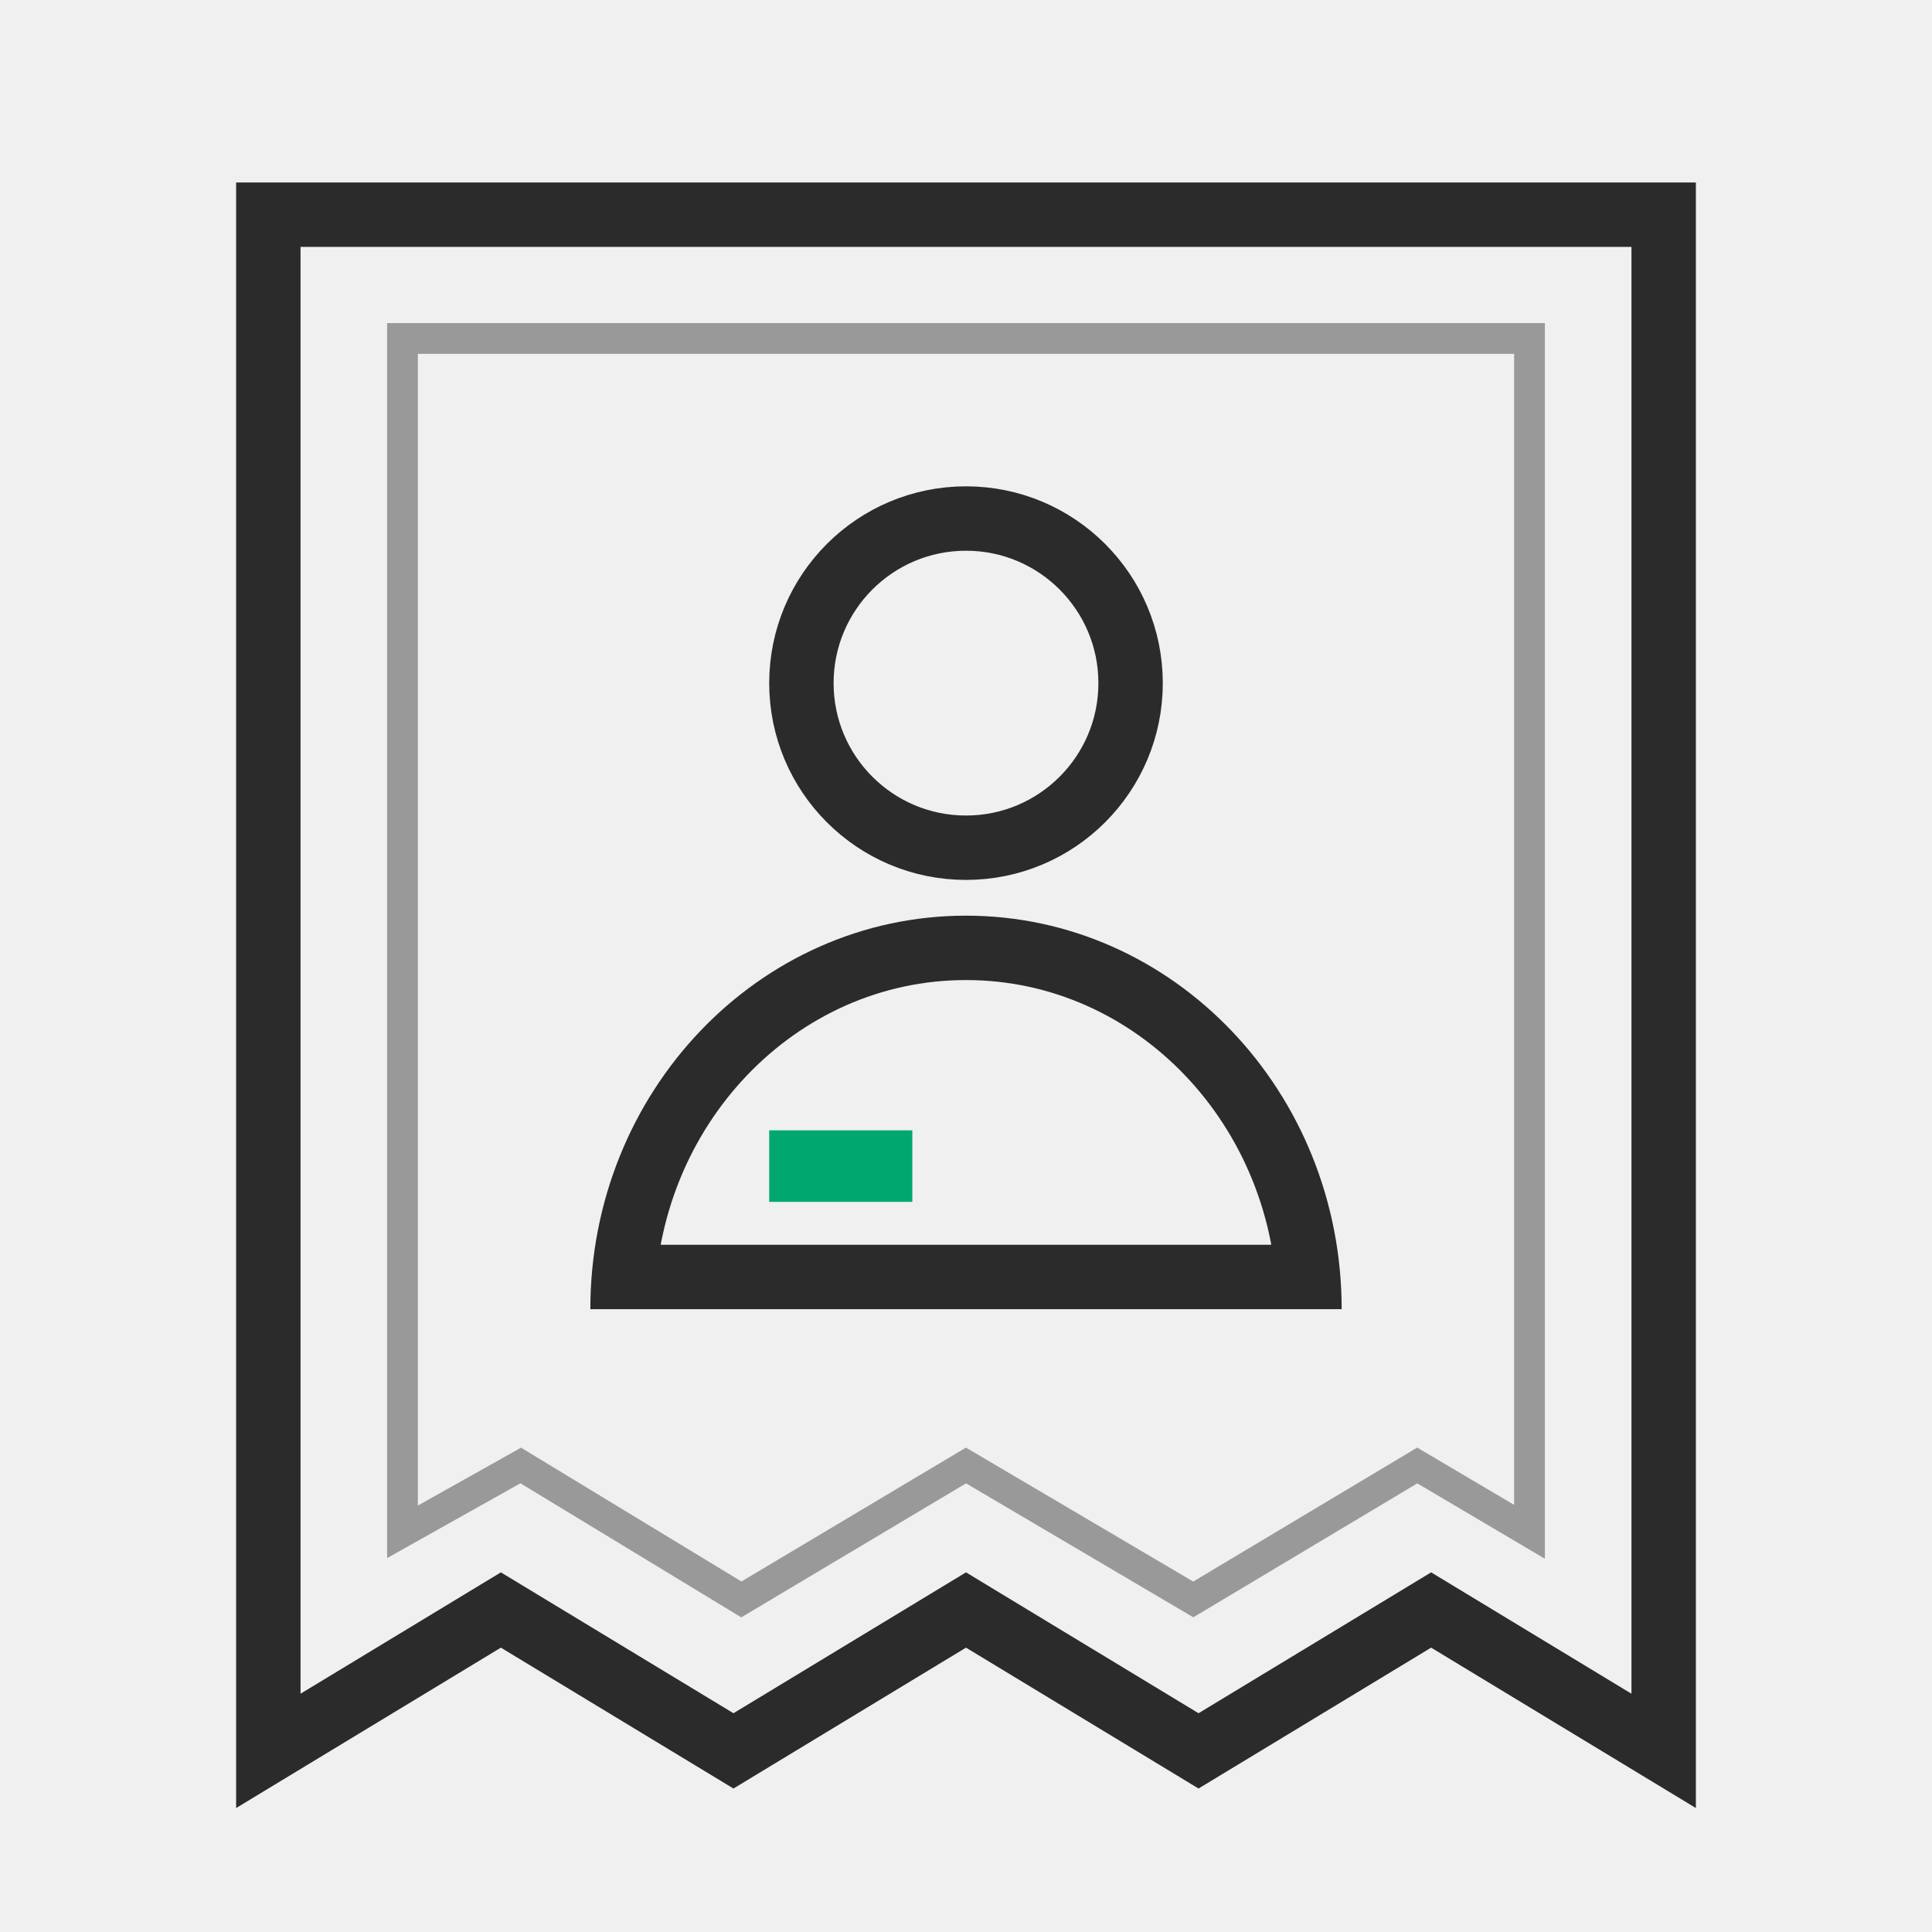
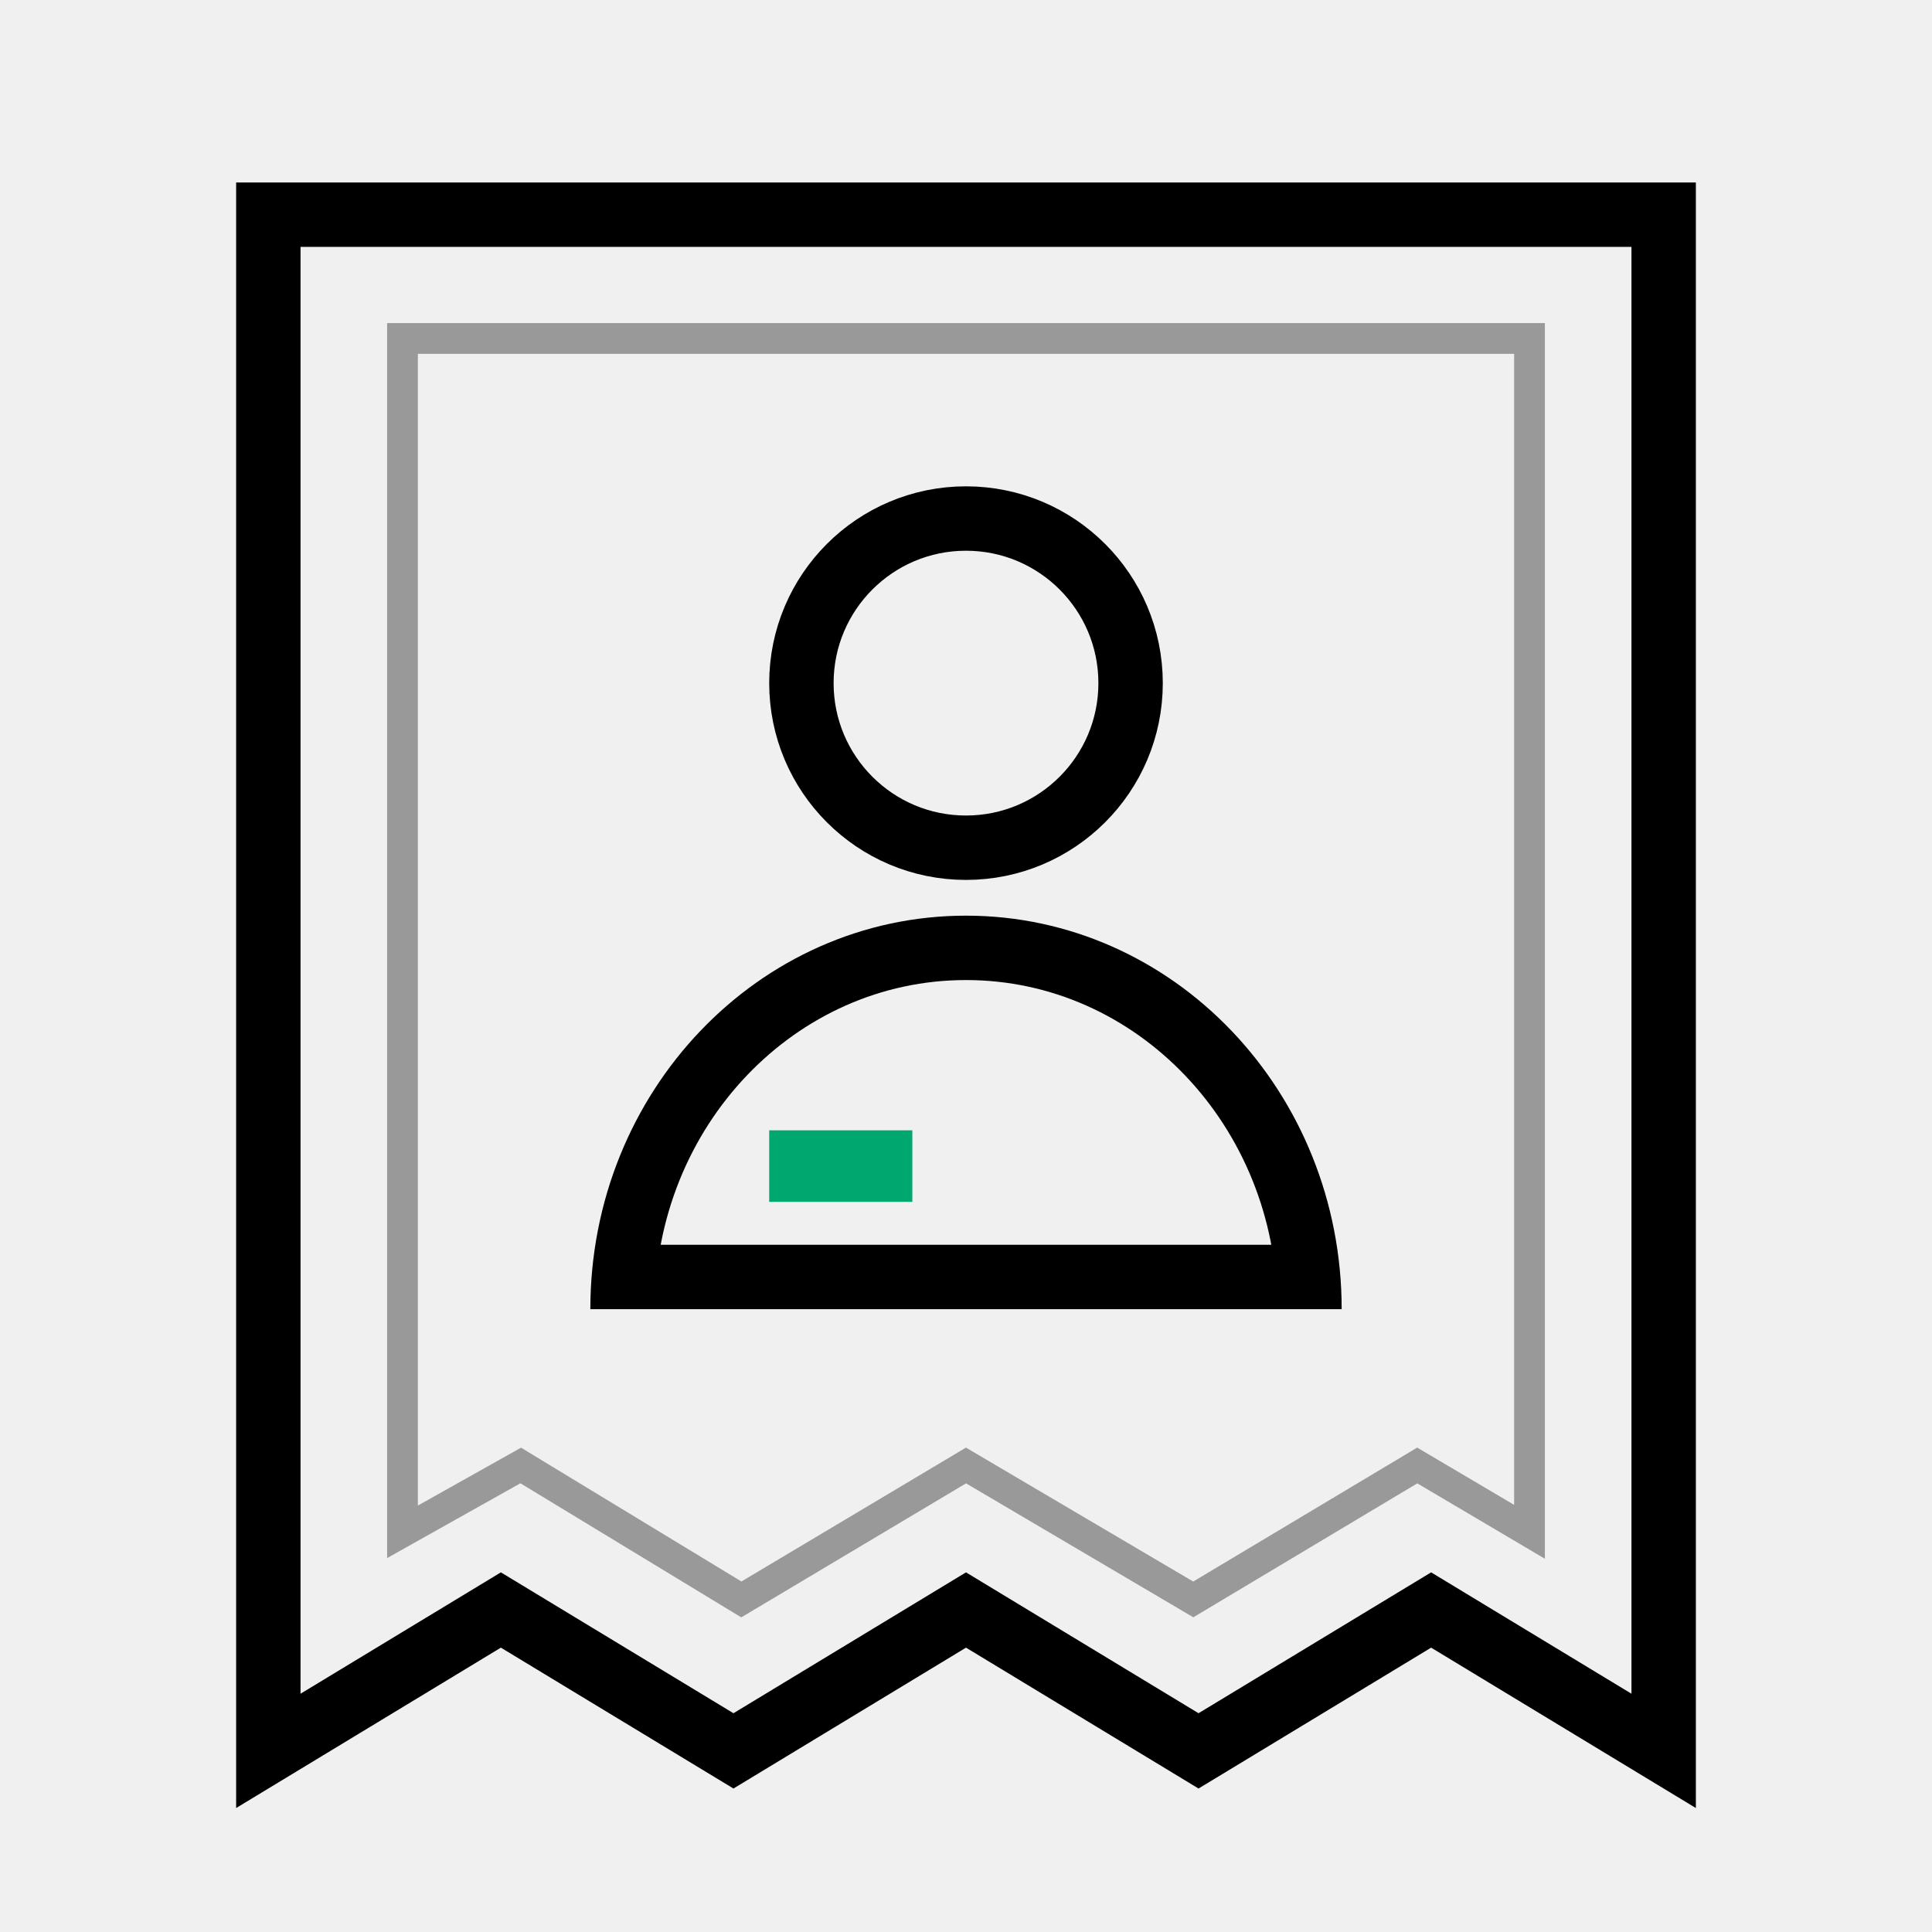
<svg xmlns="http://www.w3.org/2000/svg" viewBox="0 0 36 36" fill="none">
-   <path d="M5 4H31V32.625L26.667 30L22.333 32.625L18 30L13.667 32.625L9.333 30L5 32.625V4Z" stroke-width="1.2" stroke="#2B2B2B" />
+   <path d="M5 4H31V32.625L26.667 30L22.333 32.625L18 30L13.667 32.625L9.333 30L5 32.625V4Z" stroke-width="1.2" stroke="currentColor" />
  <path d="M7.5 6.307H28.5V28.543L26.408 27.307L22.235 29.803L18 27.307L13.814 29.803L9.703 27.307L7.5 28.543V6.307Z" stroke-width="0.573" stroke="#999999" />
-   <circle cx="18" cy="12.729" r="3.067" stroke-width="1.2" stroke="#2B2B2B" />
+   <circle cx="18" cy="12.729" r="3.067" stroke-width="1.2" stroke="currentColor" />
  <mask id="stroke0_46146_3623" fill="white">
    <path d="M18 17.062C14.134 17.062 11 20.345 11 24.395H25C25 20.345 21.866 17.062 18 17.062Z" />
  </mask>
-   <path d="M11 24.395C11 20.345 14.134 17.062 18 17.062C21.866 17.062 25 20.345 25 24.395H11Z" stroke-width="2.4" stroke="#2B2B2B" mask="url(#stroke0_46146_3623)" />
+   <path d="M11 24.395C11 20.345 14.134 17.062 18 17.062C21.866 17.062 25 20.345 25 24.395H11Z" stroke-width="2.4" stroke="currentColor" mask="url(#stroke0_46146_3623)" />
  <path d="M14.333 21.062H17V22.395H14.333V21.062Z" fill="#00A870" />
</svg>
